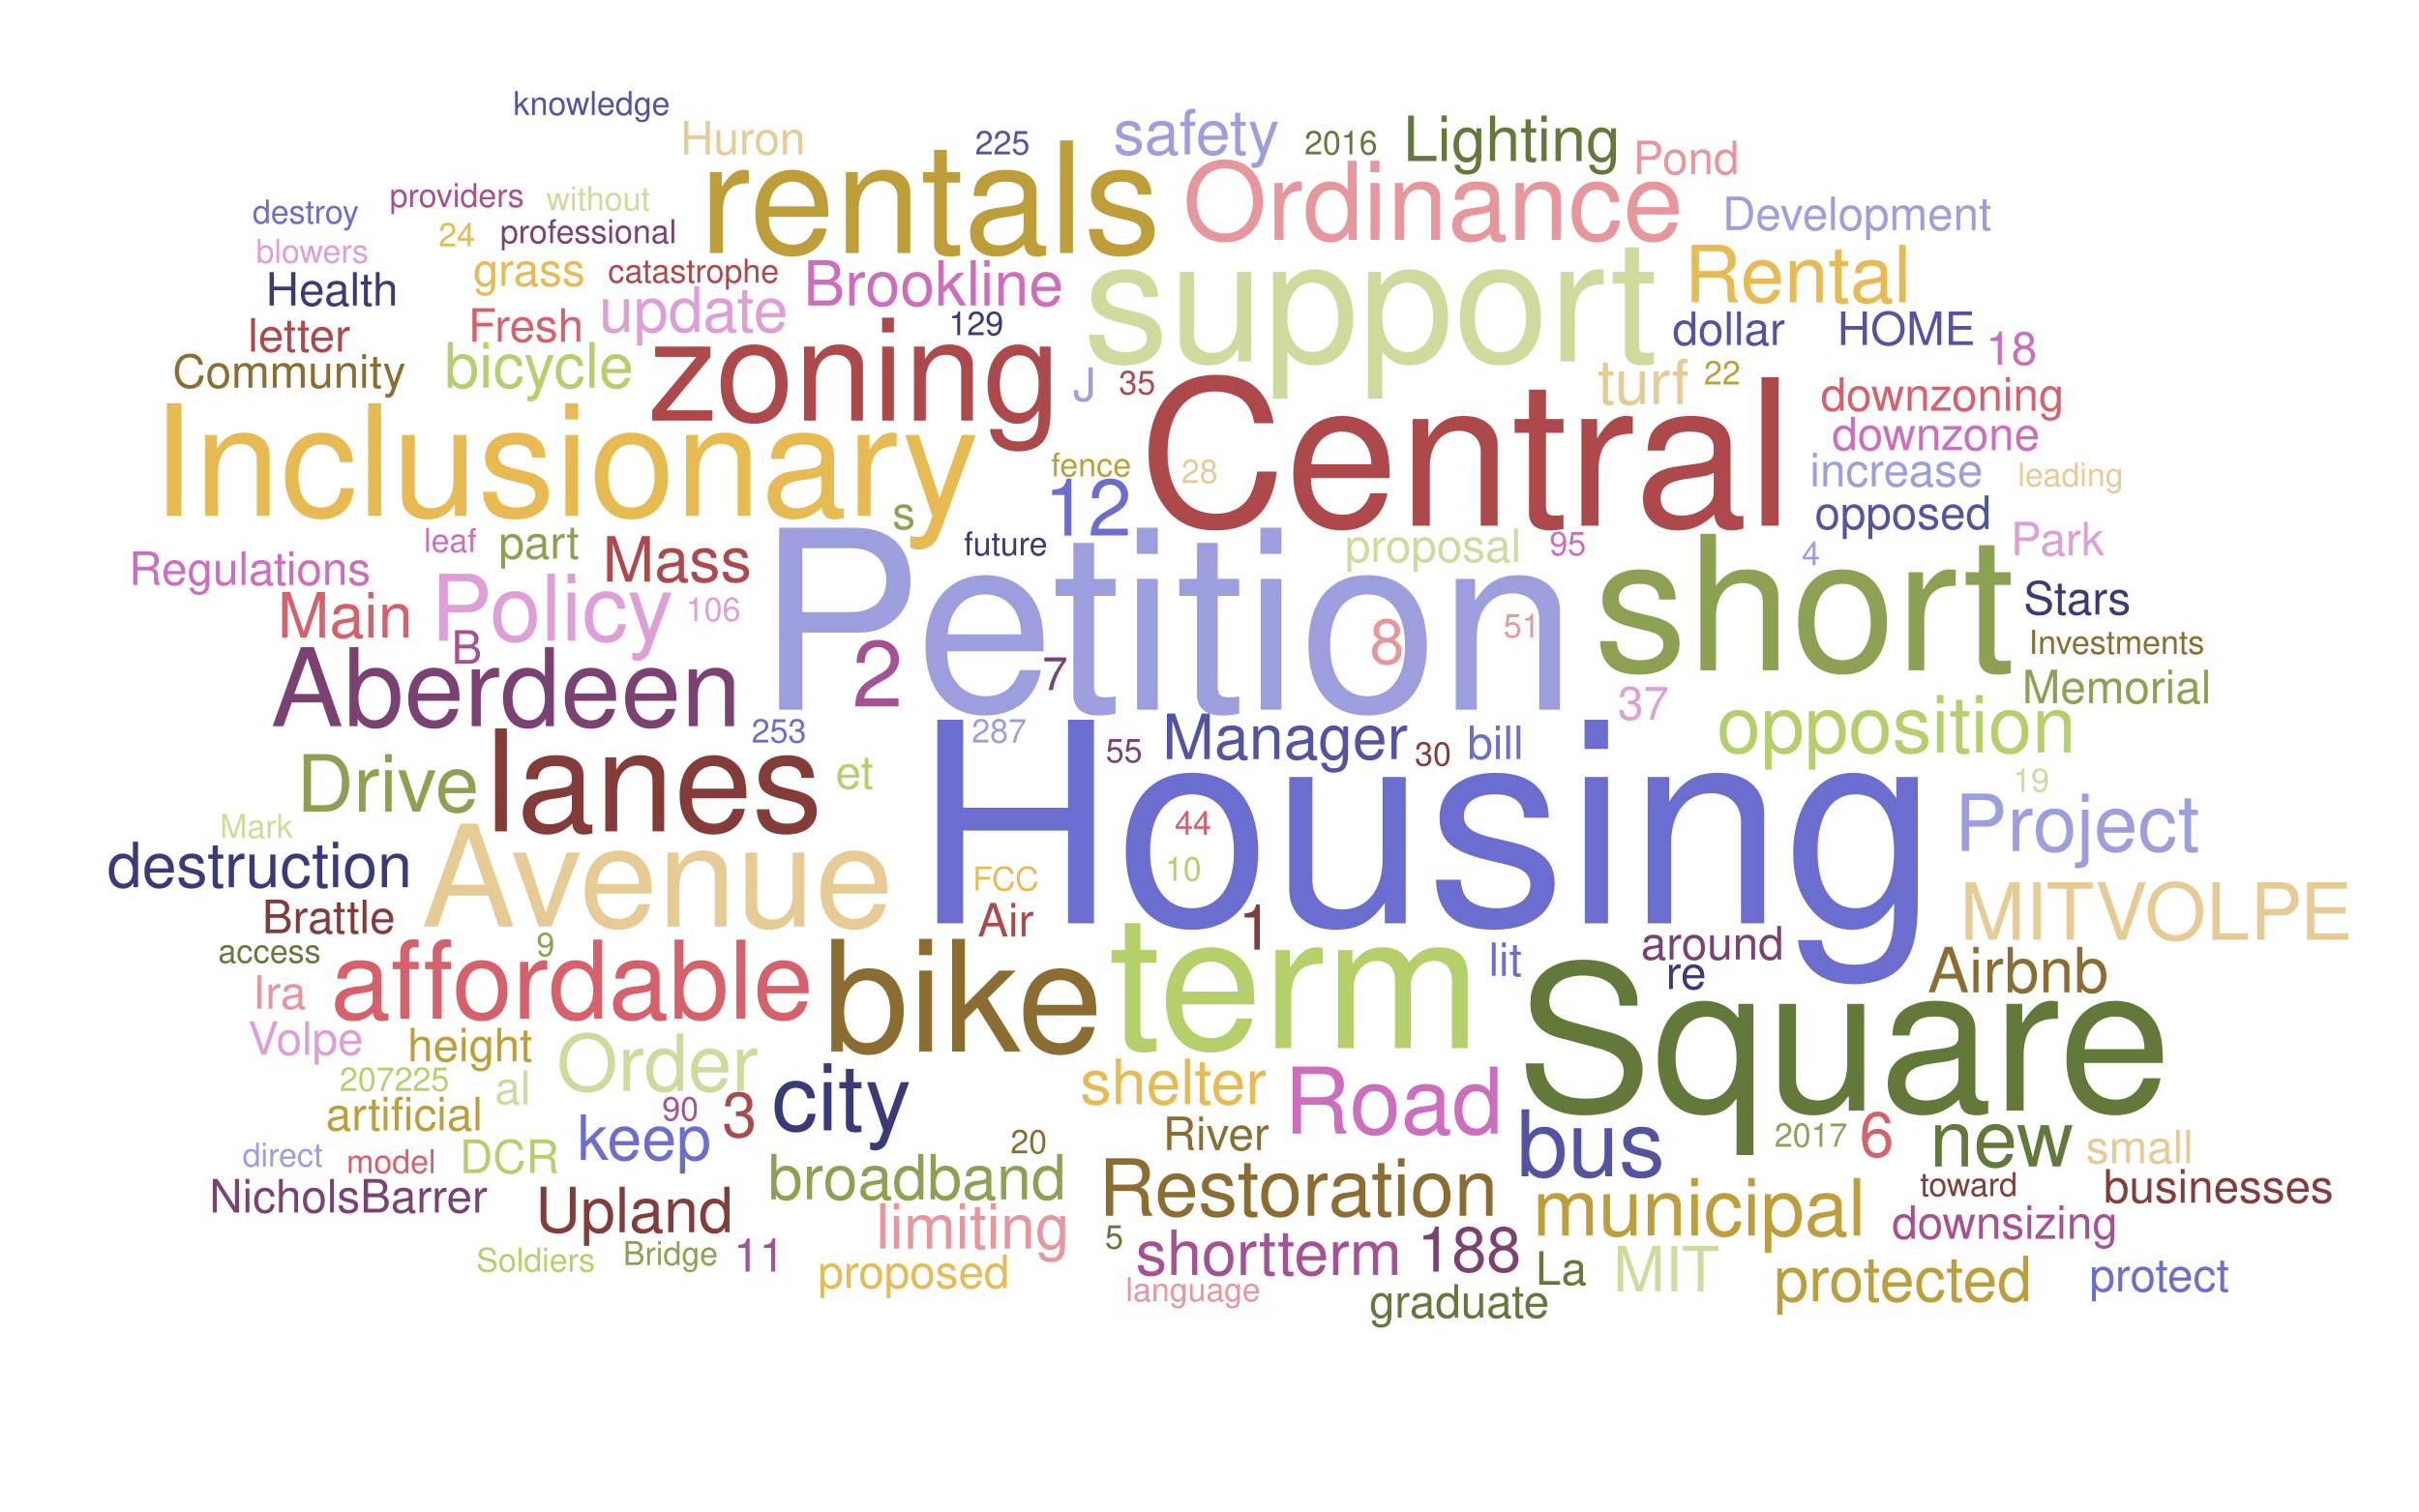
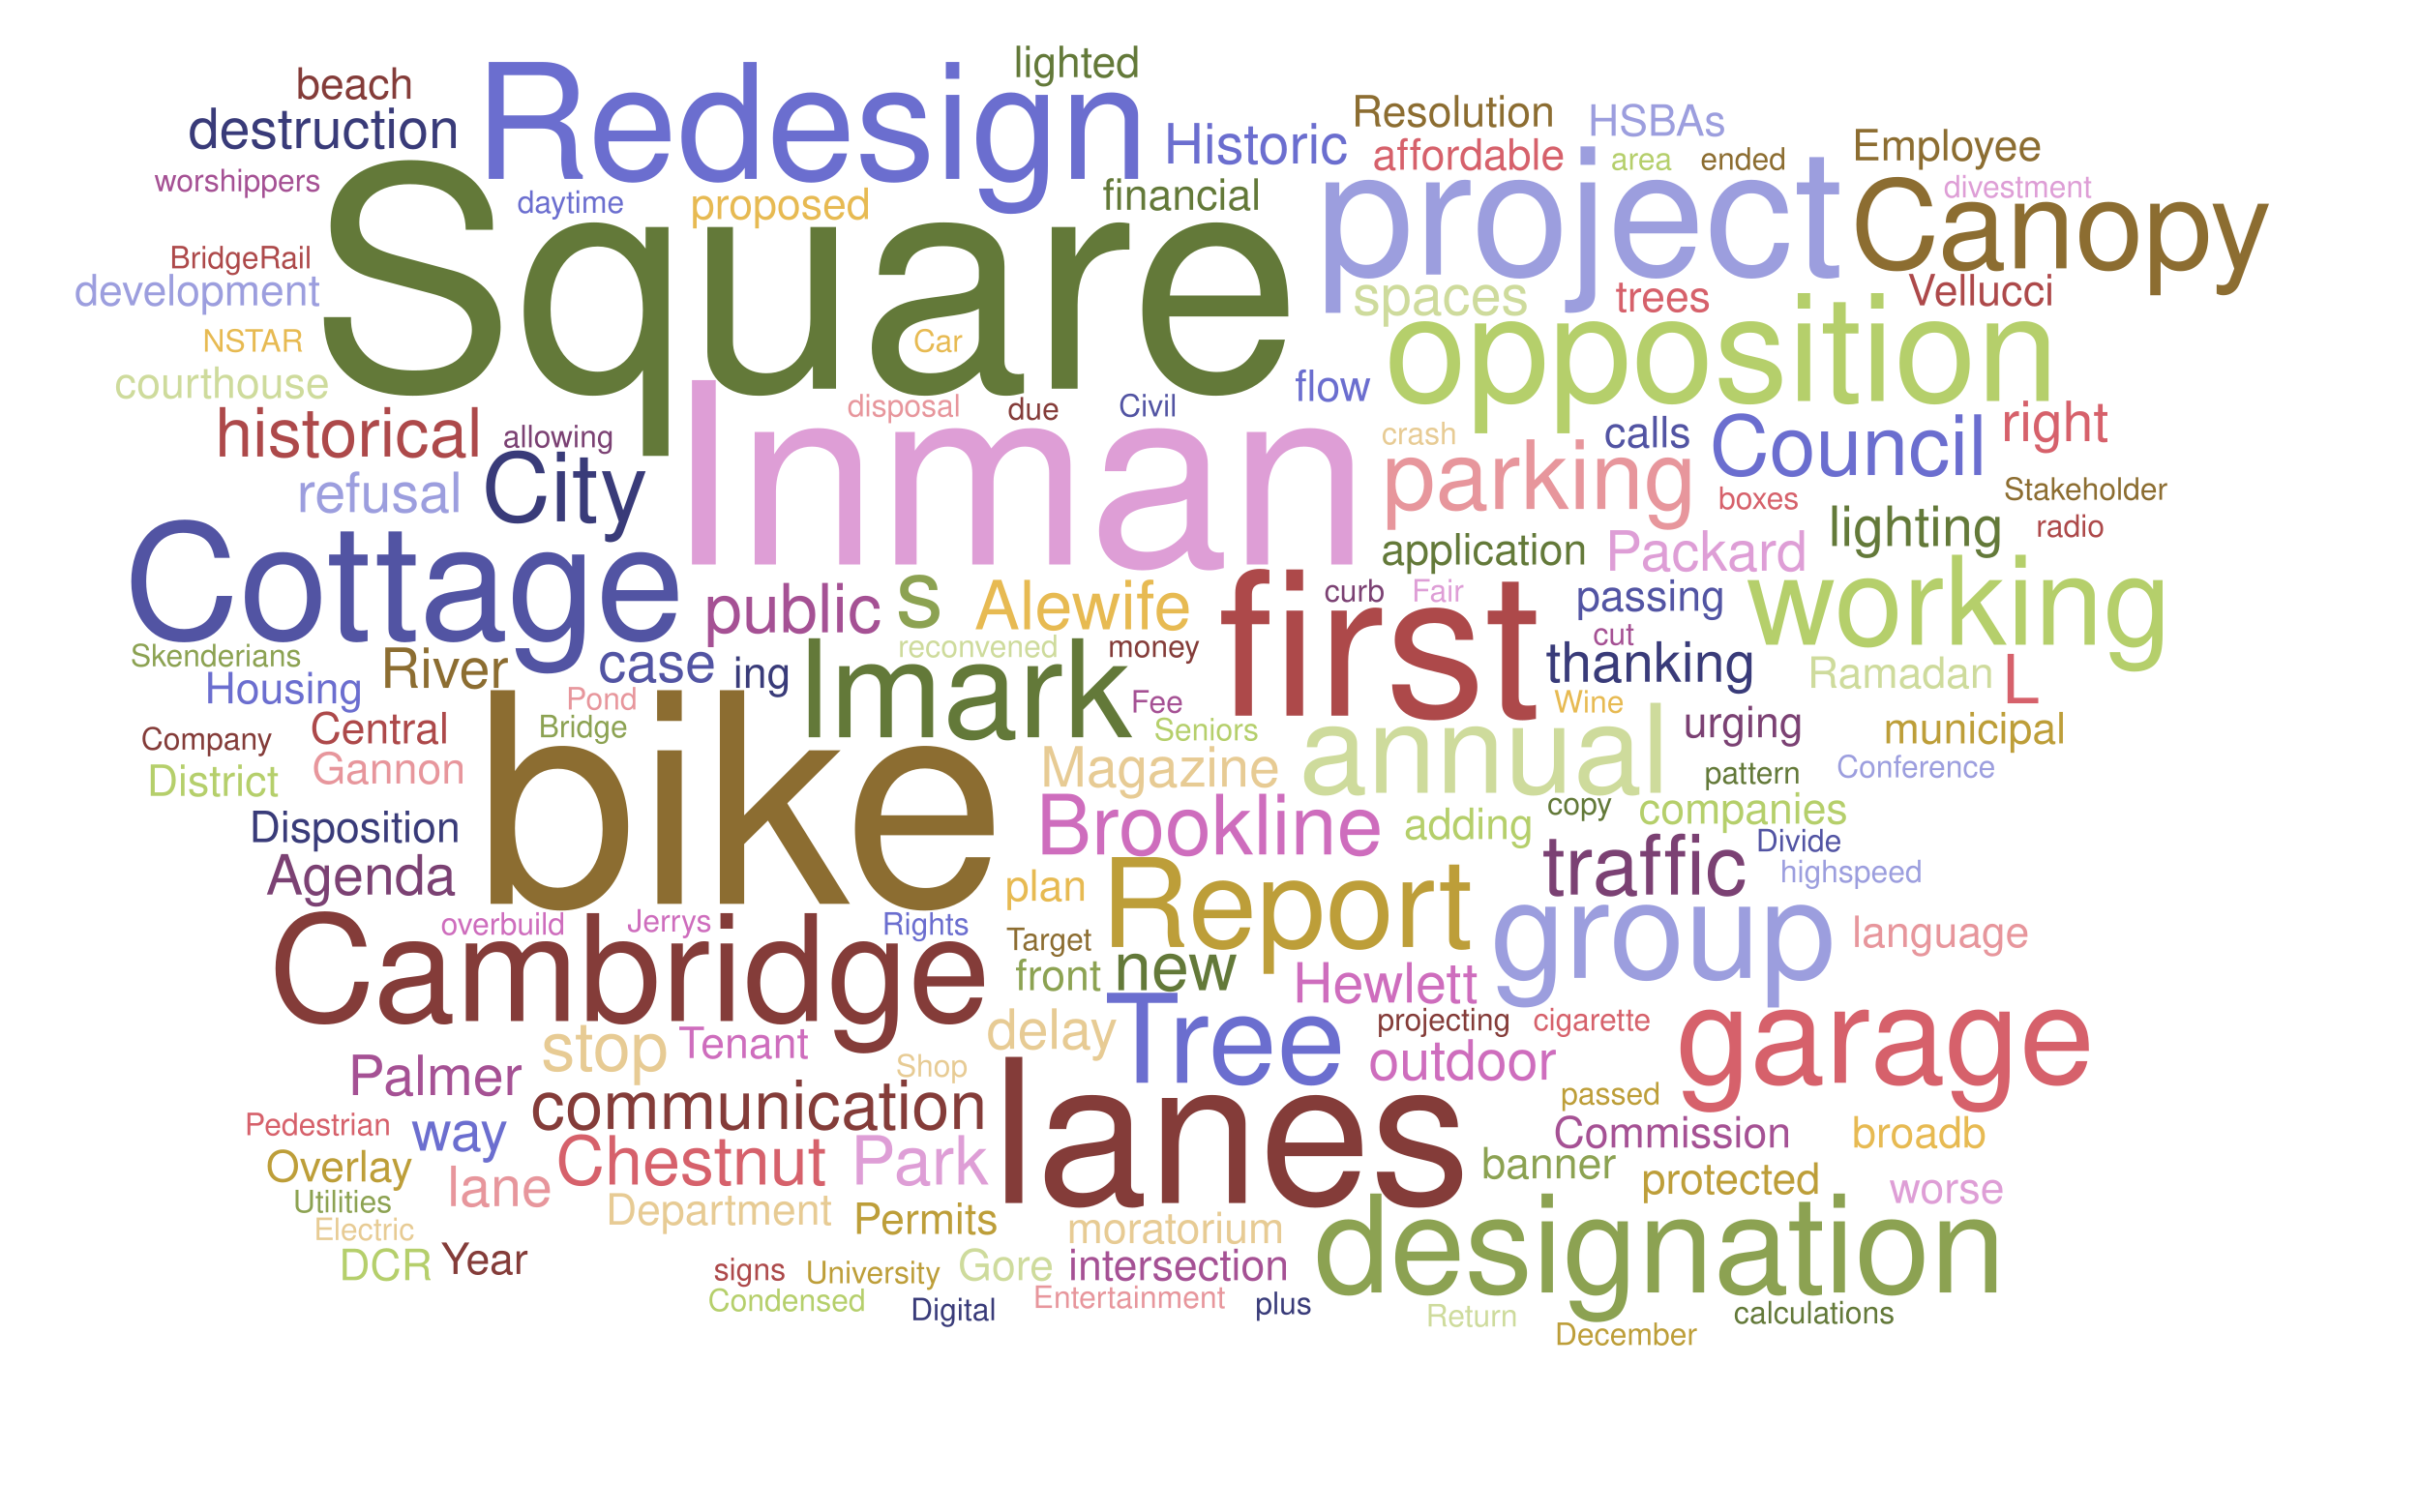
<svg xmlns="http://www.w3.org/2000/svg" width="960" height="600" version="1.1">
  <g />
-   <g transform="translate(480,300)scale(1.304348,1.304348)">
-     <text text-anchor="middle" transform="translate(-186,-166)" style="font-size: 10px; font-family: helvetica; fill: rgb(206, 219, 156);">without</text>
-     <text text-anchor="middle" transform="translate(197,-160)" style="font-size: 14px; font-family: helvetica; fill: rgb(156, 158, 222);">Development</text>
-     <text text-anchor="middle" transform="translate(78,-70)" style="font-size: 62px; font-family: helvetica; fill: rgb(173, 73, 74);">Central</text>
-     <text text-anchor="middle" transform="translate(-204,-60)" style="font-size: 14px; font-family: helvetica; fill: rgb(140, 162, 82);">part</text>
-     <text text-anchor="middle" transform="translate(131,34)rotate(0)" style="font-size: 100px; font-family: helvetica; fill: rgb(82, 84, 163);" />
-     <text text-anchor="middle" transform="translate(66,51)rotate(0)" style="font-size: 85px; font-family: helvetica; fill: rgb(107, 110, 207);">Housing</text>
-     <text text-anchor="middle" transform="translate(-13,-14)rotate(0)" style="font-size: 76px; font-family: helvetica; fill: rgb(156, 158, 222);">Petition</text>
-     <text text-anchor="middle" transform="translate(193,108)rotate(0)" style="font-size: 62px; font-family: helvetica; fill: rgb(99, 121, 57);">Square</text>
-     <text text-anchor="middle" transform="translate(181,-26)rotate(0)" style="font-size: 57px; font-family: helvetica; fill: rgb(140, 162, 82);">short</text>
-     <text text-anchor="middle" transform="translate(26,89)rotate(0)" style="font-size: 57px; font-family: helvetica; fill: rgb(181, 207, 107);">term</text>
-     <text text-anchor="middle" transform="translate(49,-120)rotate(0)" style="font-size: 52px; font-family: helvetica; fill: rgb(206, 219, 156);">support</text>
-     <text text-anchor="middle" transform="translate(-75,90)rotate(0)" style="font-size: 47px; font-family: helvetica; fill: rgb(140, 109, 49);">bike</text>
-     <text text-anchor="middle" transform="translate(-85,-153)rotate(0)" style="font-size: 47px; font-family: helvetica; fill: rgb(189, 158, 57);">rentals</text>
-     <text text-anchor="middle" transform="translate(-196,-73)rotate(0)" style="font-size: 47px; font-family: helvetica; fill: rgb(231, 186, 82);">Inclusionary</text>
-     <text text-anchor="middle" transform="translate(-168,52)rotate(0)" style="font-size: 43px; font-family: helvetica; fill: rgb(231, 203, 148);">Avenue</text>
-     <text text-anchor="middle" transform="translate(-169,23)rotate(0)" style="font-size: 43px; font-family: helvetica; fill: rgb(132, 60, 57);">lanes</text>
-     <text text-anchor="middle" transform="translate(-108,-102)rotate(0)" style="font-size: 43px; font-family: helvetica; fill: rgb(173, 73, 74);">zoning</text>
-     <text text-anchor="middle" transform="translate(-194,80)rotate(0)" style="font-size: 33px; font-family: helvetica; fill: rgb(214, 97, 107);">affordable</text>
-     <text text-anchor="middle" transform="translate(68,-157)rotate(0)" style="font-size: 33px; font-family: helvetica; fill: rgb(231, 150, 156);">Ordinance</text>
-     <text text-anchor="middle" transform="translate(-214,-9)rotate(0)" style="font-size: 33px; font-family: helvetica; fill: rgb(123, 65, 115);">Aberdeen</text>
-     <text text-anchor="middle" transform="translate(-101,-15)rotate(0)" style="font-size: 28px; font-family: helvetica; fill: rgb(165, 81, 148);">2</text>
-     <text text-anchor="middle" transform="translate(56,115)rotate(0)" style="font-size: 28px; font-family: helvetica; fill: rgb(206, 109, 189);">Road</text>
-     <text text-anchor="middle" transform="translate(-200,-35)rotate(0)" style="font-size: 28px; font-family: helvetica; fill: rgb(222, 158, 214);">Policy</text>
-     <text text-anchor="middle" transform="translate(-112,114)rotate(0)" style="font-size: 28px; font-family: helvetica; fill: rgb(57, 59, 121);">city</text>
-     <text text-anchor="middle" transform="translate(116,128)rotate(0)" style="font-size: 28px; font-family: helvetica; fill: rgb(82, 84, 163);">bus</text>
-     <text text-anchor="middle" transform="translate(-37,-67)rotate(0)" style="font-size: 24px; font-family: helvetica; fill: rgb(107, 110, 207);">12</text>
-     <text text-anchor="middle" transform="translate(264,29)rotate(0)" style="font-size: 24px; font-family: helvetica; fill: rgb(156, 158, 222);">Project</text>
-     <text text-anchor="middle" transform="translate(241,125)rotate(0)" style="font-size: 24px; font-family: helvetica; fill: rgb(99, 121, 57);">new</text>
-     <text text-anchor="middle" transform="translate(-250,17)rotate(0)" style="font-size: 24px; font-family: helvetica; fill: rgb(140, 162, 82);">Drive</text>
-     <text text-anchor="middle" transform="translate(209,-1)rotate(0)" style="font-size: 24px; font-family: helvetica; fill: rgb(181, 207, 107);">opposition</text>
-     <text text-anchor="middle" transform="translate(-168,102)rotate(0)" style="font-size: 24px; font-family: helvetica; fill: rgb(206, 219, 156);">Order</text>
-     <text text-anchor="middle" transform="translate(27,140)rotate(0)" style="font-size: 24px; font-family: helvetica; fill: rgb(140, 109, 49);">Restoration</text>
-     <text text-anchor="middle" transform="translate(149,146)rotate(0)" style="font-size: 24px; font-family: helvetica; fill: rgb(189, 158, 57);">municipal</text>
-     <text text-anchor="middle" transform="translate(179,-138)rotate(0)" style="font-size: 24px; font-family: helvetica; fill: rgb(231, 186, 82);">Rental</text>
-     <text text-anchor="middle" transform="translate(288,56)rotate(0)" style="font-size: 24px; font-family: helvetica; fill: rgb(231, 203, 148);">MITVOLPE</text>
-     <text text-anchor="middle" transform="translate(14,59)rotate(0)" style="font-size: 19px; font-family: helvetica; fill: rgb(132, 60, 57);">1</text>
-     <text text-anchor="middle" transform="translate(-143,116)rotate(0)" style="font-size: 19px; font-family: helvetica; fill: rgb(173, 73, 74);">3</text>
-     <text text-anchor="middle" transform="translate(203,122)rotate(0)" style="font-size: 19px; font-family: helvetica; fill: rgb(214, 97, 107);">6</text>
-     <text text-anchor="middle" transform="translate(54,-28)rotate(0)" style="font-size: 19px; font-family: helvetica; fill: rgb(231, 150, 156);">8</text>
-     <text text-anchor="middle" transform="translate(79,157)rotate(0)" style="font-size: 19px; font-family: helvetica; fill: rgb(123, 65, 115);">188</text>
-     <text text-anchor="middle" transform="translate(18,158)rotate(0)" style="font-size: 19px; font-family: helvetica; fill: rgb(165, 81, 148);">shortterm</text>
-     <text text-anchor="middle" transform="translate(-84,-137)rotate(0)" style="font-size: 19px; font-family: helvetica; fill: rgb(206, 109, 189);">Brookline</text>
-     <text text-anchor="middle" transform="translate(-157,-129)rotate(0)" style="font-size: 19px; font-family: helvetica; fill: rgb(222, 158, 214);">update</text>
-     <text text-anchor="middle" transform="translate(-289,40)rotate(0)" style="font-size: 19px; font-family: helvetica; fill: rgb(57, 59, 121);">destruction</text>
-     <text text-anchor="middle" transform="translate(23,1)rotate(0)" style="font-size: 19px; font-family: helvetica; fill: rgb(82, 84, 163);">Manager</text>
-     <text text-anchor="middle" transform="translate(-172,123)rotate(0)" style="font-size: 19px; font-family: helvetica; fill: rgb(107, 110, 207);">keep</text>
-     <text text-anchor="middle" transform="translate(-4,-183)rotate(0)" style="font-size: 19px; font-family: helvetica; fill: rgb(156, 158, 222);">safety</text>
-     <text text-anchor="middle" transform="translate(92,-181)rotate(0)" style="font-size: 19px; font-family: helvetica; fill: rgb(99, 121, 57);">Lighting</text>
-     <text text-anchor="middle" transform="translate(-89,135)rotate(0)" style="font-size: 19px; font-family: helvetica; fill: rgb(140, 162, 82);">broadband</text>
-     <text text-anchor="middle" transform="translate(-204,-112)rotate(0)" style="font-size: 19px; font-family: helvetica; fill: rgb(181, 207, 107);">bicycle</text>
-     <text text-anchor="middle" transform="translate(139,163)rotate(0)" style="font-size: 19px; font-family: helvetica; fill: rgb(206, 219, 156);">MIT</text>
-     <text text-anchor="middle" transform="translate(246,72)rotate(0)" style="font-size: 19px; font-family: helvetica; fill: rgb(140, 109, 49);">Airbnb</text>
-     <text text-anchor="middle" transform="translate(211,166)rotate(0)" style="font-size: 19px; font-family: helvetica; fill: rgb(189, 158, 57);">protected</text>
-     <text text-anchor="middle" transform="translate(-11,106)rotate(0)" style="font-size: 19px; font-family: helvetica; fill: rgb(231, 186, 82);">shelter</text>
-     <text text-anchor="middle" transform="translate(132,-107)rotate(0)" style="font-size: 19px; font-family: helvetica; fill: rgb(231, 203, 148);">turf</text>
-     <text text-anchor="middle" transform="translate(-175,145)rotate(0)" style="font-size: 19px; font-family: helvetica; fill: rgb(132, 60, 57);">Upland</text>
-     <text text-anchor="middle" transform="translate(-162,-53)rotate(0)" style="font-size: 19px; font-family: helvetica; fill: rgb(173, 73, 74);">Mass</text>
-     <text text-anchor="middle" transform="translate(-263,-36)rotate(0)" style="font-size: 19px; font-family: helvetica; fill: rgb(214, 97, 107);">Main</text>
-     <text text-anchor="middle" transform="translate(-72,150)rotate(0)" style="font-size: 19px; font-family: helvetica; fill: rgb(231, 150, 156);">limiting</text>
-     <text text-anchor="middle" transform="translate(-47,-20)rotate(0)" style="font-size: 14px; font-family: helvetica; fill: rgb(123, 65, 115);">7</text>
-     <text text-anchor="middle" transform="translate(-137,157)rotate(0)" style="font-size: 14px; font-family: helvetica; fill: rgb(165, 81, 148);">11</text>
-     <text text-anchor="middle" transform="translate(244,-119)rotate(0)" style="font-size: 14px; font-family: helvetica; fill: rgb(206, 109, 189);">18</text>
-     <text text-anchor="middle" transform="translate(132,-11)rotate(0)" style="font-size: 14px; font-family: helvetica; fill: rgb(222, 158, 214);">37</text>
-     <text text-anchor="middle" transform="translate(145,71)rotate(0)" style="font-size: 14px; font-family: helvetica; fill: rgb(57, 59, 121);">re</text>
-     <text text-anchor="middle" transform="translate(158,-125)rotate(0)" style="font-size: 14px; font-family: helvetica; fill: rgb(82, 84, 163);">dollar</text>
-     <text text-anchor="middle" transform="translate(87,1)rotate(0)" style="font-size: 14px; font-family: helvetica; fill: rgb(107, 110, 207);">bill</text>
-     <text text-anchor="middle" transform="translate(-38,-108)rotate(0)" style="font-size: 14px; font-family: helvetica; fill: rgb(156, 158, 222);">J</text>
-     <text text-anchor="middle" transform="translate(107,161)rotate(0)" style="font-size: 14px; font-family: helvetica; fill: rgb(99, 121, 57);">La</text>
-     <text text-anchor="middle" transform="translate(276,-16)rotate(0)" style="font-size: 14px; font-family: helvetica; fill: rgb(140, 162, 82);">Memorial</text>
-     <text text-anchor="middle" transform="translate(-213,127)rotate(0)" style="font-size: 14px; font-family: helvetica; fill: rgb(181, 207, 107);">DCR</text>
-     <text text-anchor="middle" transform="translate(68,-59)rotate(0)" style="font-size: 14px; font-family: helvetica; fill: rgb(206, 219, 156);">proposal</text>
-     <text text-anchor="middle" transform="translate(2,120)rotate(0)" style="font-size: 14px; font-family: helvetica; fill: rgb(140, 109, 49);">River</text>
-     <text text-anchor="middle" transform="translate(-225,93)rotate(0)" style="font-size: 14px; font-family: helvetica; fill: rgb(189, 158, 57);">height</text>
-     <text text-anchor="middle" transform="translate(-90,162)rotate(0)" style="font-size: 14px; font-family: helvetica; fill: rgb(231, 186, 82);">proposed</text>
-     <text text-anchor="middle" transform="translate(-142,-183)rotate(0)" style="font-size: 14px; font-family: helvetica; fill: rgb(231, 203, 148);">Huron</text>
-     <text text-anchor="middle" transform="translate(-268,54)rotate(0)" style="font-size: 14px; font-family: helvetica; fill: rgb(132, 60, 57);">Brattle</text>
-     <text text-anchor="middle" transform="translate(-62,55)rotate(0)" style="font-size: 14px; font-family: helvetica; fill: rgb(173, 73, 74);">Air</text>
-     <text text-anchor="middle" transform="translate(-208,-126)rotate(0)" style="font-size: 14px; font-family: helvetica; fill: rgb(214, 97, 107);">Fresh</text>
-     <text text-anchor="middle" transform="translate(145,-177)rotate(0)" style="font-size: 14px; font-family: helvetica; fill: rgb(231, 150, 156);">Pond</text>
-     <text text-anchor="middle" transform="translate(153,62)rotate(0)" style="font-size: 14px; font-family: helvetica; fill: rgb(123, 65, 115);">around</text>
-     <text text-anchor="middle" transform="translate(-226,-28)rotate(0)" style="font-size: 14px; font-family: helvetica; fill: rgb(165, 81, 148);">B</text>
-     <text text-anchor="middle" transform="translate(-292,-52)rotate(0)" style="font-size: 14px; font-family: helvetica; fill: rgb(206, 109, 189);">Regulations</text>
-     <text text-anchor="middle" transform="translate(-275,91)rotate(0)" style="font-size: 14px; font-family: helvetica; fill: rgb(222, 158, 214);">Volpe</text>
-     <text text-anchor="middle" transform="translate(264,-43)rotate(0)" style="font-size: 14px; font-family: helvetica; fill: rgb(57, 59, 121);">Stars</text>
-     <text text-anchor="middle" transform="translate(211,-69)rotate(0)" style="font-size: 14px; font-family: helvetica; fill: rgb(82, 84, 163);">opposed</text>
-     <text text-anchor="middle" transform="translate(90,67)rotate(0)" style="font-size: 14px; font-family: helvetica; fill: rgb(107, 110, 207);">lit</text>
-     <text text-anchor="middle" transform="translate(209,-82)rotate(0)" style="font-size: 14px; font-family: helvetica; fill: rgb(156, 158, 222);">increase</text>
-     <text text-anchor="middle" transform="translate(76,171)rotate(0)" style="font-size: 14px; font-family: helvetica; fill: rgb(99, 121, 57);">graduate</text>
-     <text text-anchor="middle" transform="translate(-93,-69)rotate(0)" style="font-size: 14px; font-family: helvetica; fill: rgb(140, 162, 82);">s</text>
-     <text text-anchor="middle" transform="translate(-108,10)rotate(0)" style="font-size: 14px; font-family: helvetica; fill: rgb(181, 207, 107);">et</text>
-     <text text-anchor="middle" transform="translate(-212,106)rotate(0)" style="font-size: 14px; font-family: helvetica; fill: rgb(206, 219, 156);">al</text>
-     <text text-anchor="middle" transform="translate(-280,-112)rotate(0)" style="font-size: 14px; font-family: helvetica; fill: rgb(140, 109, 49);">Community</text>
-     <text text-anchor="middle" transform="translate(-245,114)rotate(0)" style="font-size: 14px; font-family: helvetica; fill: rgb(189, 158, 57);">artificial</text>
-     <text text-anchor="middle" transform="translate(-207,-143)rotate(0)" style="font-size: 14px; font-family: helvetica; fill: rgb(231, 186, 82);">grass</text>
-     <text text-anchor="middle" transform="translate(283,124)rotate(0)" style="font-size: 14px; font-family: helvetica; fill: rgb(231, 203, 148);">small</text>
-     <text text-anchor="middle" transform="translate(307,136)rotate(0)" style="font-size: 14px; font-family: helvetica; fill: rgb(132, 60, 57);">businesses</text>
-     <text text-anchor="middle" transform="translate(-277,-123)rotate(0)" style="font-size: 14px; font-family: helvetica; fill: rgb(173, 73, 74);">letter</text>
-     <text text-anchor="middle" transform="translate(223,-105)rotate(0)" style="font-size: 14px; font-family: helvetica; fill: rgb(214, 97, 107);">downzoning</text>
-     <text text-anchor="middle" transform="translate(-283,77)rotate(0)" style="font-size: 14px; font-family: helvetica; fill: rgb(231, 150, 156);">Ira</text>
-     <text text-anchor="middle" transform="translate(-262,139)rotate(0)" style="font-size: 14px; font-family: helvetica; fill: rgb(123, 65, 115);">NicholsBarrer</text>
-     <text text-anchor="middle" transform="translate(242,147)rotate(0)" style="font-size: 14px; font-family: helvetica; fill: rgb(165, 81, 148);">downsizing</text>
-     <text text-anchor="middle" transform="translate(221,-93)rotate(0)" style="font-size: 14px; font-family: helvetica; fill: rgb(206, 109, 189);">downzone</text>
-     <text text-anchor="middle" transform="translate(258,-61)rotate(0)" style="font-size: 14px; font-family: helvetica; fill: rgb(222, 158, 214);">Park</text>
-     <text text-anchor="middle" transform="translate(-267,-137)rotate(0)" style="font-size: 14px; font-family: helvetica; fill: rgb(57, 59, 121);">Health</text>
-     <text text-anchor="middle" transform="translate(212,-125)rotate(0)" style="font-size: 14px; font-family: helvetica; fill: rgb(82, 84, 163);">HOME</text>
-     <text text-anchor="middle" transform="translate(289,163)rotate(0)" style="font-size: 14px; font-family: helvetica; fill: rgb(107, 110, 207);">protect</text>
-     <text text-anchor="middle" transform="translate(183,-58)rotate(0)" style="font-size: 10px; font-family: helvetica; fill: rgb(156, 158, 222);">4</text>
-     <text text-anchor="middle" transform="translate(-29,150)rotate(0)" style="font-size: 10px; font-family: helvetica; fill: rgb(99, 121, 57);">5</text>
-     <text text-anchor="middle" transform="translate(-202,61)rotate(0)" style="font-size: 10px; font-family: helvetica; fill: rgb(140, 162, 82);">9</text>
-     <text text-anchor="middle" transform="translate(-8,38)rotate(0)" style="font-size: 10px; font-family: helvetica; fill: rgb(181, 207, 107);">10</text>
-     <text text-anchor="middle" transform="translate(250,11)rotate(0)" style="font-size: 10px; font-family: helvetica; fill: rgb(206, 219, 156);">19</text>
-     <text text-anchor="middle" transform="translate(-55,121)rotate(0)" style="font-size: 10px; font-family: helvetica; fill: rgb(140, 109, 49);">20</text>
-     <text text-anchor="middle" transform="translate(156,-113)rotate(0)" style="font-size: 10px; font-family: helvetica; fill: rgb(189, 158, 57);">22</text>
-     <text text-anchor="middle" transform="translate(-229,-155)rotate(0)" style="font-size: 10px; font-family: helvetica; fill: rgb(231, 186, 82);">24</text>
-     <text text-anchor="middle" transform="translate(-3,-83)rotate(0)" style="font-size: 10px; font-family: helvetica; fill: rgb(231, 203, 148);">28</text>
-     <text text-anchor="middle" transform="translate(68,3)rotate(0)" style="font-size: 10px; font-family: helvetica; fill: rgb(132, 60, 57);">30</text>
-     <text text-anchor="middle" transform="translate(-22,-110)rotate(0)" style="font-size: 10px; font-family: helvetica; fill: rgb(173, 73, 74);">35</text>
-     <text text-anchor="middle" transform="translate(-5,24)rotate(0)" style="font-size: 10px; font-family: helvetica; fill: rgb(214, 97, 107);">44</text>
-     <text text-anchor="middle" transform="translate(95,-36)rotate(0)" style="font-size: 10px; font-family: helvetica; fill: rgb(231, 150, 156);">51</text>
-     <text text-anchor="middle" transform="translate(-26,2)rotate(0)" style="font-size: 10px; font-family: helvetica; fill: rgb(123, 65, 115);">55</text>
-     <text text-anchor="middle" transform="translate(-161,111)rotate(0)" style="font-size: 10px; font-family: helvetica; fill: rgb(165, 81, 148);">90</text>
-     <text text-anchor="middle" transform="translate(109,-61)rotate(0)" style="font-size: 10px; font-family: helvetica; fill: rgb(206, 109, 189);">95</text>
-     <text text-anchor="middle" transform="translate(-151,-41)rotate(0)" style="font-size: 10px; font-family: helvetica; fill: rgb(222, 158, 214);">106</text>
-     <text text-anchor="middle" transform="translate(-71,-128)rotate(0)" style="font-size: 10px; font-family: helvetica; fill: rgb(57, 59, 121);">129</text>
-     <text text-anchor="middle" transform="translate(-63,-183)rotate(0)" style="font-size: 10px; font-family: helvetica; fill: rgb(82, 84, 163);">225</text>
-     <text text-anchor="middle" transform="translate(-131,-4)rotate(0)" style="font-size: 10px; font-family: helvetica; fill: rgb(107, 110, 207);">253</text>
-     <text text-anchor="middle" transform="translate(-64,-4)rotate(0)" style="font-size: 10px; font-family: helvetica; fill: rgb(156, 158, 222);">287</text>
-     <text text-anchor="middle" transform="translate(40,-183)rotate(0)" style="font-size: 10px; font-family: helvetica; fill: rgb(99, 121, 57);">2016</text>
-     <text text-anchor="middle" transform="translate(183,119)rotate(0)" style="font-size: 10px; font-family: helvetica; fill: rgb(140, 162, 82);">2017</text>
-     <text text-anchor="middle" transform="translate(-248,102)rotate(0)" style="font-size: 10px; font-family: helvetica; fill: rgb(181, 207, 107);">207225</text>
-     <text text-anchor="middle" transform="translate(-290,25)rotate(0)" style="font-size: 10px; font-family: helvetica; fill: rgb(206, 219, 156);">Mark</text>
-     <text text-anchor="middle" transform="translate(276,-31)rotate(0)" style="font-size: 10px; font-family: helvetica; fill: rgb(140, 109, 49);">Investments</text>
-     <text text-anchor="middle" transform="translate(-36,-85)rotate(0)" style="font-size: 10px; font-family: helvetica; fill: rgb(189, 158, 57);">fence</text>
-     <text text-anchor="middle" transform="translate(-62,41)rotate(0)" style="font-size: 10px; font-family: helvetica; fill: rgb(231, 186, 82);">FCC</text>
-     <text text-anchor="middle" transform="translate(262,-82)rotate(0)" style="font-size: 10px; font-family: helvetica; fill: rgb(231, 203, 148);">leading</text>
-     <text text-anchor="middle" transform="translate(231,134)rotate(0)" style="font-size: 10px; font-family: helvetica; fill: rgb(132, 60, 57);">toward</text>
-     <text text-anchor="middle" transform="translate(-157,-144)rotate(0)" style="font-size: 10px; font-family: helvetica; fill: rgb(173, 73, 74);">catastrophe</text>
-     <text text-anchor="middle" transform="translate(-249,127)rotate(0)" style="font-size: 10px; font-family: helvetica; fill: rgb(214, 97, 107);">model</text>
-     <text text-anchor="middle" transform="translate(-5,166)rotate(0)" style="font-size: 10px; font-family: helvetica; fill: rgb(231, 150, 156);">language</text>
-     <text text-anchor="middle" transform="translate(-189,-156)rotate(0)" style="font-size: 10px; font-family: helvetica; fill: rgb(123, 65, 115);">professional</text>
-     <text text-anchor="middle" transform="translate(-229,-167)rotate(0)" style="font-size: 10px; font-family: helvetica; fill: rgb(165, 81, 148);">providers</text>
-     <text text-anchor="middle" transform="translate(-231,-62)rotate(0)" style="font-size: 10px; font-family: helvetica; fill: rgb(206, 109, 189);">leaf</text>
-     <text text-anchor="middle" transform="translate(-273,-150)rotate(0)" style="font-size: 10px; font-family: helvetica; fill: rgb(222, 158, 214);">blowers</text>
-     <text text-anchor="middle" transform="translate(-62,-61)rotate(0)" style="font-size: 10px; font-family: helvetica; fill: rgb(57, 59, 121);">future</text>
-     <text text-anchor="middle" transform="translate(-188,-195)rotate(0)" style="font-size: 10px; font-family: helvetica; fill: rgb(82, 84, 163);">knowledge</text>
-     <text text-anchor="middle" transform="translate(-275,-162)rotate(0)" style="font-size: 10px; font-family: helvetica; fill: rgb(107, 110, 207);">destroy</text>
-     <text text-anchor="middle" transform="translate(-282,125)rotate(0)" style="font-size: 10px; font-family: helvetica; fill: rgb(156, 158, 222);">direct</text>
-     <text text-anchor="middle" transform="translate(-286,63)rotate(0)" style="font-size: 10px; font-family: helvetica; fill: rgb(99, 121, 57);">access</text>
-     <text text-anchor="middle" transform="translate(-164,155)rotate(0)" style="font-size: 10px; font-family: helvetica; fill: rgb(140, 162, 82);">Bridge</text>
-     <text text-anchor="middle" transform="translate(-205,157)rotate(0)" style="font-size: 10px; font-family: helvetica; fill: rgb(181, 207, 107);">Soldiers</text>
+   <g transform="translate(480,300)scale(1.22449,1.22449)">
+     <text text-anchor="middle" transform="translate(120,-156)" style="font-size: 57px; font-family: helvetica; fill: rgb(156, 158, 222);">project</text>
+     <text text-anchor="middle" transform="translate(-248,-22)" style="font-size: 18px; font-family: helvetica; fill: rgb(140, 109, 49);">River</text>
+     <text text-anchor="middle" transform="translate(-287,-197)" style="font-size: 18px; font-family: helvetica; fill: rgb(57, 59, 121);">destruction</text>
+     <text text-anchor="middle" transform="translate(-267,170)" style="font-size: 14px; font-family: helvetica; fill: rgb(181, 207, 107);">DCR</text>
+     <text text-anchor="middle" transform="translate(-174,-99)" style="font-size: 65px; font-family: helvetica; fill: rgb(82, 84, 163);" />
+     <text text-anchor="middle" transform="translate(-300,-17)" style="font-size: 14px; font-family: helvetica; fill: rgb(107, 110, 207);">Housing</text>
+     <text text-anchor="middle" transform="translate(-269,-4)" style="font-size: 14px; font-family: helvetica; fill: rgb(173, 73, 74);">Central</text>
+     <text text-anchor="middle" transform="translate(-131,-119)" style="font-size: 100px; font-family: helvetica; fill: rgb(99, 121, 57);">Square</text>
+     <text text-anchor="middle" transform="translate(-152,48)" style="font-size: 95px; font-family: helvetica; fill: rgb(140, 109, 49);">bike</text>
+     <text text-anchor="middle" transform="translate(7,145)" style="font-size: 65px; font-family: helvetica; fill: rgb(132, 60, 57);">lanes</text>
+     <text text-anchor="middle" transform="translate(84,-190)" style="font-size: 14px; font-family: helvetica; fill: rgb(214, 97, 107);">affordable</text>
+     <text text-anchor="middle" transform="translate(-209,-76)" style="font-size: 31px; font-family: helvetica; fill: rgb(57, 59, 121);">City</text>
+     <text text-anchor="middle" transform="translate(-11,76)" style="font-size: 22px; font-family: helvetica; fill: rgb(99, 121, 57);">new</text>
+     <text text-anchor="middle" transform="translate(166,-115)" style="font-size: 48px; font-family: helvetica; fill: rgb(181, 207, 107);">opposition</text>
+     <text text-anchor="middle" transform="translate(248,-4)" style="font-size: 14px; font-family: helvetica; fill: rgb(189, 158, 57);">municipal</text>
+     <text text-anchor="middle" transform="translate(0,32)" style="font-size: 27px; font-family: helvetica; fill: rgb(206, 109, 189);">Brookline</text>
+     <text text-anchor="middle" transform="translate(229,-68)" style="font-size: 18px; font-family: helvetica; fill: rgb(99, 121, 57);">lighting</text>
+     <text text-anchor="middle" transform="translate(169,142)" style="font-size: 14px; font-family: helvetica; fill: rgb(189, 158, 57);">protected</text>
+     <text text-anchor="middle" transform="translate(-139,-174)" style="font-size: 14px; font-family: helvetica; fill: rgb(231, 186, 82);">proposed</text>
+     <text text-anchor="middle" transform="translate(-197,-15)" style="font-size: 10px; font-family: helvetica; fill: rgb(231, 150, 156);">Pond</text>
+     <text text-anchor="middle" transform="translate(-328,-146)" style="font-size: 14px; font-family: helvetica; fill: rgb(156, 158, 222);">development</text>
+     <text text-anchor="middle" transform="translate(-94,-42)" style="font-size: 31px; font-family: helvetica; fill: rgb(140, 162, 82);">s</text>
+     <text text-anchor="middle" transform="translate(-94,139)" style="font-size: 22px; font-family: helvetica; fill: rgb(222, 158, 214);">Park</text>
+     <text text-anchor="middle" transform="translate(237,62)" style="font-size: 14px; font-family: helvetica; fill: rgb(231, 150, 156);">language</text>
+     <text text-anchor="middle" transform="translate(-203,-6)" style="font-size: 10px; font-family: helvetica; fill: rgb(140, 162, 82);">Bridge</text>
+     <text text-anchor="middle" transform="translate(-62,-62)rotate(0)" style="font-size: 82px; font-family: helvetica; fill: rgb(222, 158, 214);">Inman</text>
+     <text text-anchor="middle" transform="translate(55,-13)rotate(0)" style="font-size: 65px; font-family: helvetica; fill: rgb(173, 73, 74);">first</text>
+     <text text-anchor="middle" transform="translate(-261,-38)rotate(0)" style="font-size: 52px; font-family: helvetica; fill: rgb(82, 84, 163);">Cottage</text>
+     <text text-anchor="middle" transform="translate(-129,-187)rotate(0)" style="font-size: 52px; font-family: helvetica; fill: rgb(107, 110, 207);">Redesign</text>
+     <text text-anchor="middle" transform="translate(-188,86)rotate(0)" style="font-size: 48px; font-family: helvetica; fill: rgb(132, 60, 57);">Cambridge</text>
+     <text text-anchor="middle" transform="translate(147,72)rotate(0)" style="font-size: 44px; font-family: helvetica; fill: rgb(156, 158, 222);">group</text>
+     <text text-anchor="middle" transform="translate(-79,-6)rotate(0)" style="font-size: 44px; font-family: helvetica; fill: rgb(99, 121, 57);">lmark</text>
+     <text text-anchor="middle" transform="translate(146,174)rotate(0)" style="font-size: 44px; font-family: helvetica; fill: rgb(140, 162, 82);">designation</text>
+     <text text-anchor="middle" transform="translate(219,106)rotate(0)" style="font-size: 44px; font-family: helvetica; fill: rgb(214, 97, 107);">garage</text>
+     <text text-anchor="middle" transform="translate(243,-36)rotate(0)" style="font-size: 40px; font-family: helvetica; fill: rgb(181, 207, 107);">working</text>
+     <text text-anchor="middle" transform="translate(89,12)rotate(0)" style="font-size: 40px; font-family: helvetica; fill: rgb(206, 219, 156);">annual</text>
+     <text text-anchor="middle" transform="translate(5,106)rotate(0)" style="font-size: 40px; font-family: helvetica; fill: rgb(107, 110, 207);">Tree</text>
+     <text text-anchor="middle" transform="translate(276,-158)rotate(0)" style="font-size: 40px; font-family: helvetica; fill: rgb(140, 109, 49);">Canopy</text>
+     <text text-anchor="middle" transform="translate(25,62)rotate(0)" style="font-size: 40px; font-family: helvetica; fill: rgb(189, 158, 57);">Report</text>
+     <text text-anchor="middle" transform="translate(107,-80)rotate(0)" style="font-size: 31px; font-family: helvetica; fill: rgb(231, 150, 156);">parking</text>
+     <text text-anchor="middle" transform="translate(207,-91)rotate(0)" style="font-size: 27px; font-family: helvetica; fill: rgb(107, 110, 207);">Council</text>
+     <text text-anchor="middle" transform="translate(141,45)rotate(0)" style="font-size: 27px; font-family: helvetica; fill: rgb(123, 65, 115);">traffic</text>
+     <text text-anchor="middle" transform="translate(-41,-41)rotate(0)" style="font-size: 22px; font-family: helvetica; fill: rgb(231, 186, 82);">Alewife</text>
+     <text text-anchor="middle" transform="translate(-196,102)rotate(0)" style="font-size: 22px; font-family: helvetica; fill: rgb(231, 203, 148);">stop</text>
+     <text text-anchor="middle" transform="translate(-146,121)rotate(0)" style="font-size: 22px; font-family: helvetica; fill: rgb(132, 60, 57);">communication</text>
+     <text text-anchor="middle" transform="translate(-135,-40)rotate(0)" style="font-size: 22px; font-family: helvetica; fill: rgb(165, 81, 148);">public</text>
+     <text text-anchor="middle" transform="translate(263,-17)rotate(0)" style="font-size: 22px; font-family: helvetica; fill: rgb(214, 97, 107);">L</text>
+     <text text-anchor="middle" transform="translate(-279,-97)rotate(0)" style="font-size: 22px; font-family: helvetica; fill: rgb(173, 73, 74);">historical</text>
+     <text text-anchor="middle" transform="translate(-168,139)rotate(0)" style="font-size: 22px; font-family: helvetica; fill: rgb(214, 97, 107);">Chestnut</text>
+     <text text-anchor="middle" transform="translate(-230,146)rotate(0)" style="font-size: 18px; font-family: helvetica; fill: rgb(231, 150, 156);">lane</text>
+     <text text-anchor="middle" transform="translate(-275,45)rotate(0)" style="font-size: 18px; font-family: helvetica; fill: rgb(123, 65, 115);">Agenda</text>
+     <text text-anchor="middle" transform="translate(-16,10)rotate(0)" style="font-size: 18px; font-family: helvetica; fill: rgb(231, 203, 148);">Magazine</text>
+     <text text-anchor="middle" transform="translate(-251,110)rotate(0)" style="font-size: 18px; font-family: helvetica; fill: rgb(165, 81, 148);">Palmer</text>
+     <text text-anchor="middle" transform="translate(57,80)rotate(0)" style="font-size: 18px; font-family: helvetica; fill: rgb(206, 109, 189);">Hewlett</text>
+     <text text-anchor="middle" transform="translate(161,-60)rotate(0)" style="font-size: 18px; font-family: helvetica; fill: rgb(222, 158, 214);">Packard</text>
+     <text text-anchor="middle" transform="translate(-51,95)rotate(0)" style="font-size: 18px; font-family: helvetica; fill: rgb(231, 203, 148);">delay</text>
+     <text text-anchor="middle" transform="translate(82,105)rotate(0)" style="font-size: 18px; font-family: helvetica; fill: rgb(206, 109, 189);">outdoor</text>
+     <text text-anchor="middle" transform="translate(143,-24)rotate(0)" style="font-size: 18px; font-family: helvetica; fill: rgb(57, 59, 121);">thanking</text>
+     <text text-anchor="middle" transform="translate(-179,-24)rotate(0)" style="font-size: 18px; font-family: helvetica; fill: rgb(82, 84, 163);">case</text>
+     <text text-anchor="middle" transform="translate(15,-192)rotate(0)" style="font-size: 18px; font-family: helvetica; fill: rgb(107, 110, 207);">Historic</text>
+     <text text-anchor="middle" transform="translate(75,-143)rotate(0)" style="font-size: 18px; font-family: helvetica; fill: rgb(206, 219, 156);">spaces</text>
+     <text text-anchor="middle" transform="translate(274,-102)rotate(0)" style="font-size: 18px; font-family: helvetica; fill: rgb(214, 97, 107);">right</text>
+     <text text-anchor="middle" transform="translate(-269,-79)rotate(0)" style="font-size: 18px; font-family: helvetica; fill: rgb(156, 158, 222);">refusal</text>
+     <text text-anchor="middle" transform="translate(-243,128)rotate(0)" style="font-size: 18px; font-family: helvetica; fill: rgb(107, 110, 207);">way</text>
+     <text text-anchor="middle" transform="translate(89,-62)rotate(0)" style="font-size: 14px; font-family: helvetica; fill: rgb(99, 121, 57);">application</text>
+     <text text-anchor="middle" transform="translate(-49,76)rotate(0)" style="font-size: 14px; font-family: helvetica; fill: rgb(140, 162, 82);">front</text>
+     <text text-anchor="middle" transform="translate(84,27)rotate(0)" style="font-size: 14px; font-family: helvetica; fill: rgb(181, 207, 107);">adding</text>
+     <text text-anchor="middle" transform="translate(224,-22)rotate(0)" style="font-size: 14px; font-family: helvetica; fill: rgb(206, 219, 156);">Ramadan</text>
+     <text text-anchor="middle" transform="translate(239,-193)rotate(0)" style="font-size: 14px; font-family: helvetica; fill: rgb(140, 109, 49);">Employee</text>
+     <text text-anchor="middle" transform="translate(-92,155)rotate(0)" style="font-size: 14px; font-family: helvetica; fill: rgb(189, 158, 57);">Permits</text>
+     <text text-anchor="middle" transform="translate(230,127)rotate(0)" style="font-size: 14px; font-family: helvetica; fill: rgb(231, 186, 82);">broadb</text>
+     <text text-anchor="middle" transform="translate(-159,152)rotate(0)" style="font-size: 14px; font-family: helvetica; fill: rgb(231, 203, 148);">Department</text>
+     <text text-anchor="middle" transform="translate(-9,-177)rotate(0)" style="font-size: 14px; font-family: helvetica; fill: rgb(99, 121, 57);">financial</text>
+     <text text-anchor="middle" transform="translate(-235,168)rotate(0)" style="font-size: 14px; font-family: helvetica; fill: rgb(132, 60, 57);">Year</text>
+     <text text-anchor="middle" transform="translate(-145,-22)rotate(0)" style="font-size: 14px; font-family: helvetica; fill: rgb(57, 59, 121);">ing</text>
+     <text text-anchor="middle" transform="translate(143,-47)rotate(0)" style="font-size: 14px; font-family: helvetica; fill: rgb(82, 84, 163);">passing</text>
+     <text text-anchor="middle" transform="translate(250,-146)rotate(0)" style="font-size: 14px; font-family: helvetica; fill: rgb(173, 73, 74);">Vellucci</text>
+     <text text-anchor="middle" transform="translate(147,-144)rotate(0)" style="font-size: 14px; font-family: helvetica; fill: rgb(214, 97, 107);">trees</text>
+     <text text-anchor="middle" transform="translate(-266,9)rotate(0)" style="font-size: 14px; font-family: helvetica; fill: rgb(231, 150, 156);">Gannon</text>
+     <text text-anchor="middle" transform="translate(79,-204)rotate(0)" style="font-size: 14px; font-family: helvetica; fill: rgb(140, 109, 49);">Resolution</text>
+     <text text-anchor="middle" transform="translate(173,-6)rotate(0)" style="font-size: 14px; font-family: helvetica; fill: rgb(123, 65, 115);">urging</text>
+     <text text-anchor="middle" transform="translate(150,127)rotate(0)" style="font-size: 14px; font-family: helvetica; fill: rgb(165, 81, 148);">Commission</text>
+     <text text-anchor="middle" transform="translate(-151,98)rotate(0)" style="font-size: 14px; font-family: helvetica; fill: rgb(206, 109, 189);">Tenant</text>
+     <text text-anchor="middle" transform="translate(-320,-116)rotate(0)" style="font-size: 14px; font-family: helvetica; fill: rgb(206, 219, 156);">courthouse</text>
+     <text text-anchor="middle" transform="translate(239,145)rotate(0)" style="font-size: 14px; font-family: helvetica; fill: rgb(222, 158, 214);">worse</text>
+     <text text-anchor="middle" transform="translate(-277,28)rotate(0)" style="font-size: 14px; font-family: helvetica; fill: rgb(57, 59, 121);">Disposition</text>
+     <text text-anchor="middle" transform="translate(-282,138)rotate(0)" style="font-size: 14px; font-family: helvetica; fill: rgb(189, 158, 57);">Overlay</text>
+     <text text-anchor="middle" transform="translate(-323,13)rotate(0)" style="font-size: 14px; font-family: helvetica; fill: rgb(181, 207, 107);">District</text>
+     <text text-anchor="middle" transform="translate(-11,158)rotate(0)" style="font-size: 14px; font-family: helvetica; fill: rgb(231, 203, 148);">moratorium</text>
+     <text text-anchor="middle" transform="translate(142,-100)rotate(0)" style="font-size: 14px; font-family: helvetica; fill: rgb(82, 84, 163);">calls</text>
+     <text text-anchor="middle" transform="translate(-277,-213)rotate(0)" style="font-size: 14px; font-family: helvetica; fill: rgb(132, 60, 57);">beach</text>
+     <text text-anchor="middle" transform="translate(40,-115)rotate(0)" style="font-size: 14px; font-family: helvetica; fill: rgb(107, 110, 207);">flow</text>
+     <text text-anchor="middle" transform="translate(-10,170)rotate(0)" style="font-size: 14px; font-family: helvetica; fill: rgb(165, 81, 148);">intersection</text>
+     <text text-anchor="middle" transform="translate(-53,47)rotate(0)" style="font-size: 14px; font-family: helvetica; fill: rgb(231, 186, 82);">plan</text>
+     <text text-anchor="middle" transform="translate(145,-201)rotate(0)" style="font-size: 14px; font-family: helvetica; fill: rgb(156, 158, 222);">HSBAs</text>
+     <text text-anchor="middle" transform="translate(-43,-220)rotate(0)" style="font-size: 14px; font-family: helvetica; fill: rgb(99, 121, 57);">lighted</text>
+     <text text-anchor="middle" transform="translate(110,137)rotate(0)" style="font-size: 14px; font-family: helvetica; fill: rgb(140, 162, 82);">banner</text>
+     <text text-anchor="middle" transform="translate(173,22)rotate(0)" style="font-size: 14px; font-family: helvetica; fill: rgb(181, 207, 107);">companies</text>
+     <text text-anchor="middle" transform="translate(-66,170)rotate(0)" style="font-size: 14px; font-family: helvetica; fill: rgb(206, 219, 156);">Gore</text>
+     <text text-anchor="middle" transform="translate(-52,63)rotate(0)" style="font-size: 10px; font-family: helvetica; fill: rgb(140, 109, 49);">Target</text>
+     <text text-anchor="middle" transform="translate(-109,171)rotate(0)" style="font-size: 10px; font-family: helvetica; fill: rgb(189, 158, 57);">University</text>
+     <text text-anchor="middle" transform="translate(123,-14)rotate(0)" style="font-size: 10px; font-family: helvetica; fill: rgb(231, 186, 82);">Wine</text>
+     <text text-anchor="middle" transform="translate(-90,104)rotate(0)" style="font-size: 10px; font-family: helvetica; fill: rgb(231, 203, 148);">Shop</text>
+     <text text-anchor="middle" transform="translate(76,89)rotate(0)" style="font-size: 10px; font-family: helvetica; fill: rgb(132, 60, 57);">projecting</text>
+     <text text-anchor="middle" transform="translate(-149,170)rotate(0)" style="font-size: 10px; font-family: helvetica; fill: rgb(173, 73, 74);">signs</text>
+     <text text-anchor="middle" transform="translate(124,89)rotate(0)" style="font-size: 10px; font-family: helvetica; fill: rgb(214, 97, 107);">cigarette</text>
+     <text text-anchor="middle" transform="translate(-99,-110)rotate(0)" style="font-size: 10px; font-family: helvetica; fill: rgb(231, 150, 156);">disposal</text>
+     <text text-anchor="middle" transform="translate(178,-80)rotate(0)" style="font-size: 10px; font-family: helvetica; fill: rgb(214, 97, 107);">boxes</text>
+     <text text-anchor="middle" transform="translate(-211,-100)rotate(0)" style="font-size: 10px; font-family: helvetica; fill: rgb(123, 65, 115);">allowing</text>
+     <text text-anchor="middle" transform="translate(-18,-32)rotate(0)" style="font-size: 10px; font-family: helvetica; fill: rgb(132, 60, 57);">money</text>
+     <text text-anchor="middle" transform="translate(-315,-183)rotate(0)" style="font-size: 10px; font-family: helvetica; fill: rgb(165, 81, 148);">worshippers</text>
+     <text text-anchor="middle" transform="translate(-229,58)rotate(0)" style="font-size: 10px; font-family: helvetica; fill: rgb(206, 109, 189);">overbuild</text>
+     <text text-anchor="middle" transform="translate(74,-50)rotate(0)" style="font-size: 10px; font-family: helvetica; fill: rgb(222, 158, 214);">Fair</text>
+     <text text-anchor="middle" transform="translate(24,181)rotate(0)" style="font-size: 10px; font-family: helvetica; fill: rgb(57, 59, 121);">plus</text>
+     <text text-anchor="middle" transform="translate(-20,-110)rotate(0)" style="font-size: 10px; font-family: helvetica; fill: rgb(82, 84, 163);">Civil</text>
+     <text text-anchor="middle" transform="translate(-92,58)rotate(0)" style="font-size: 10px; font-family: helvetica; fill: rgb(107, 110, 207);">Rights</text>
+     <text text-anchor="middle" transform="translate(229,7)rotate(0)" style="font-size: 10px; font-family: helvetica; fill: rgb(156, 158, 222);">Conference</text>
+     <text text-anchor="middle" transform="translate(176,9)rotate(0)" style="font-size: 10px; font-family: helvetica; fill: rgb(99, 121, 57);">pattern</text>
+     <text text-anchor="middle" transform="translate(-322,-29)rotate(0)" style="font-size: 10px; font-family: helvetica; fill: rgb(140, 162, 82);">Skenderians</text>
+     <text text-anchor="middle" transform="translate(-1,-5)rotate(0)" style="font-size: 10px; font-family: helvetica; fill: rgb(181, 207, 107);">Seniors</text>
+     <text text-anchor="middle" transform="translate(-75,-32)rotate(0)" style="font-size: 10px; font-family: helvetica; fill: rgb(206, 219, 156);">reconvened</text>
+     <text text-anchor="middle" transform="translate(284,-83)rotate(0)" style="font-size: 10px; font-family: helvetica; fill: rgb(140, 109, 49);">Stakeholder</text>
+     <text text-anchor="middle" transform="translate(130,113)rotate(0)" style="font-size: 10px; font-family: helvetica; fill: rgb(189, 158, 57);">passed</text>
+     <text text-anchor="middle" transform="translate(-88,-131)rotate(0)" style="font-size: 10px; font-family: helvetica; fill: rgb(231, 186, 82);">Car</text>
+     <text text-anchor="middle" transform="translate(68,-101)rotate(0)" style="font-size: 10px; font-family: helvetica; fill: rgb(231, 203, 148);">crash</text>
+     <text text-anchor="middle" transform="translate(-57,-109)rotate(0)" style="font-size: 10px; font-family: helvetica; fill: rgb(132, 60, 57);">due</text>
+     <text text-anchor="middle" transform="translate(-314,-158)rotate(0)" style="font-size: 10px; font-family: helvetica; fill: rgb(173, 73, 74);">BridgeRail</text>
+     <text text-anchor="middle" transform="translate(-289,123)rotate(0)" style="font-size: 10px; font-family: helvetica; fill: rgb(214, 97, 107);">Pedestrian</text>
+     <text text-anchor="middle" transform="translate(-26,179)rotate(0)" style="font-size: 10px; font-family: helvetica; fill: rgb(231, 150, 156);">Entertainment</text>
+     <text text-anchor="middle" transform="translate(-17,-14)rotate(0)" style="font-size: 10px; font-family: helvetica; fill: rgb(165, 81, 148);">Fee</text>
+     <text text-anchor="middle" transform="translate(47,-50)rotate(0)" style="font-size: 10px; font-family: helvetica; fill: rgb(123, 65, 115);">curb</text>
+     <text text-anchor="middle" transform="translate(131,-36)rotate(0)" style="font-size: 10px; font-family: helvetica; fill: rgb(165, 81, 148);">cut</text>
+     <text text-anchor="middle" transform="translate(-175,57)rotate(0)" style="font-size: 10px; font-family: helvetica; fill: rgb(206, 109, 189);">Jerrys</text>
+     <text text-anchor="middle" transform="translate(262,-181)rotate(0)" style="font-size: 10px; font-family: helvetica; fill: rgb(222, 158, 214);">divestment</text>
+     <text text-anchor="middle" transform="translate(-83,183)rotate(0)" style="font-size: 10px; font-family: helvetica; fill: rgb(57, 59, 121);">Digital</text>
+     <text text-anchor="middle" transform="translate(191,31)rotate(0)" style="font-size: 10px; font-family: helvetica; fill: rgb(82, 84, 163);">Divide</text>
+     <text text-anchor="middle" transform="translate(-207,-176)rotate(0)" style="font-size: 10px; font-family: helvetica; fill: rgb(107, 110, 207);">daytime</text>
+     <text text-anchor="middle" transform="translate(208,41)rotate(0)" style="font-size: 10px; font-family: helvetica; fill: rgb(156, 158, 222);">highspeed</text>
+     <text text-anchor="middle" transform="translate(140,-190)rotate(0)" style="font-size: 10px; font-family: helvetica; fill: rgb(181, 207, 107);">area</text>
+     <text text-anchor="middle" transform="translate(196,184)rotate(0)" style="font-size: 10px; font-family: helvetica; fill: rgb(99, 121, 57);">calculations</text>
+     <text text-anchor="middle" transform="translate(-281,148)rotate(0)" style="font-size: 10px; font-family: helvetica; fill: rgb(140, 162, 82);">Utilities</text>
+     <text text-anchor="middle" transform="translate(120,19)rotate(0)" style="font-size: 10px; font-family: helvetica; fill: rgb(99, 121, 57);">copy</text>
+     <text text-anchor="middle" transform="translate(-137,180)rotate(0)" style="font-size: 10px; font-family: helvetica; fill: rgb(181, 207, 107);">Condensed</text>
+     <text text-anchor="middle" transform="translate(85,185)rotate(0)" style="font-size: 10px; font-family: helvetica; fill: rgb(206, 219, 156);">Return</text>
+     <text text-anchor="middle" transform="translate(173,-190)rotate(0)" style="font-size: 10px; font-family: helvetica; fill: rgb(140, 109, 49);">ended</text>
+     <text text-anchor="middle" transform="translate(135,191)rotate(0)" style="font-size: 10px; font-family: helvetica; fill: rgb(189, 158, 57);">December</text>
+     <text text-anchor="middle" transform="translate(-310,-131)rotate(0)" style="font-size: 10px; font-family: helvetica; fill: rgb(231, 186, 82);">NSTAR</text>
+     <text text-anchor="middle" transform="translate(-274,157)rotate(0)" style="font-size: 10px; font-family: helvetica; fill: rgb(231, 203, 148);">Electric</text>
+     <text text-anchor="middle" transform="translate(-325,-2)rotate(0)" style="font-size: 10px; font-family: helvetica; fill: rgb(132, 60, 57);">Company</text>
+     <text text-anchor="middle" transform="translate(279,-71)rotate(0)" style="font-size: 10px; font-family: helvetica; fill: rgb(173, 73, 74);">radio</text>
  </g>
</svg>
